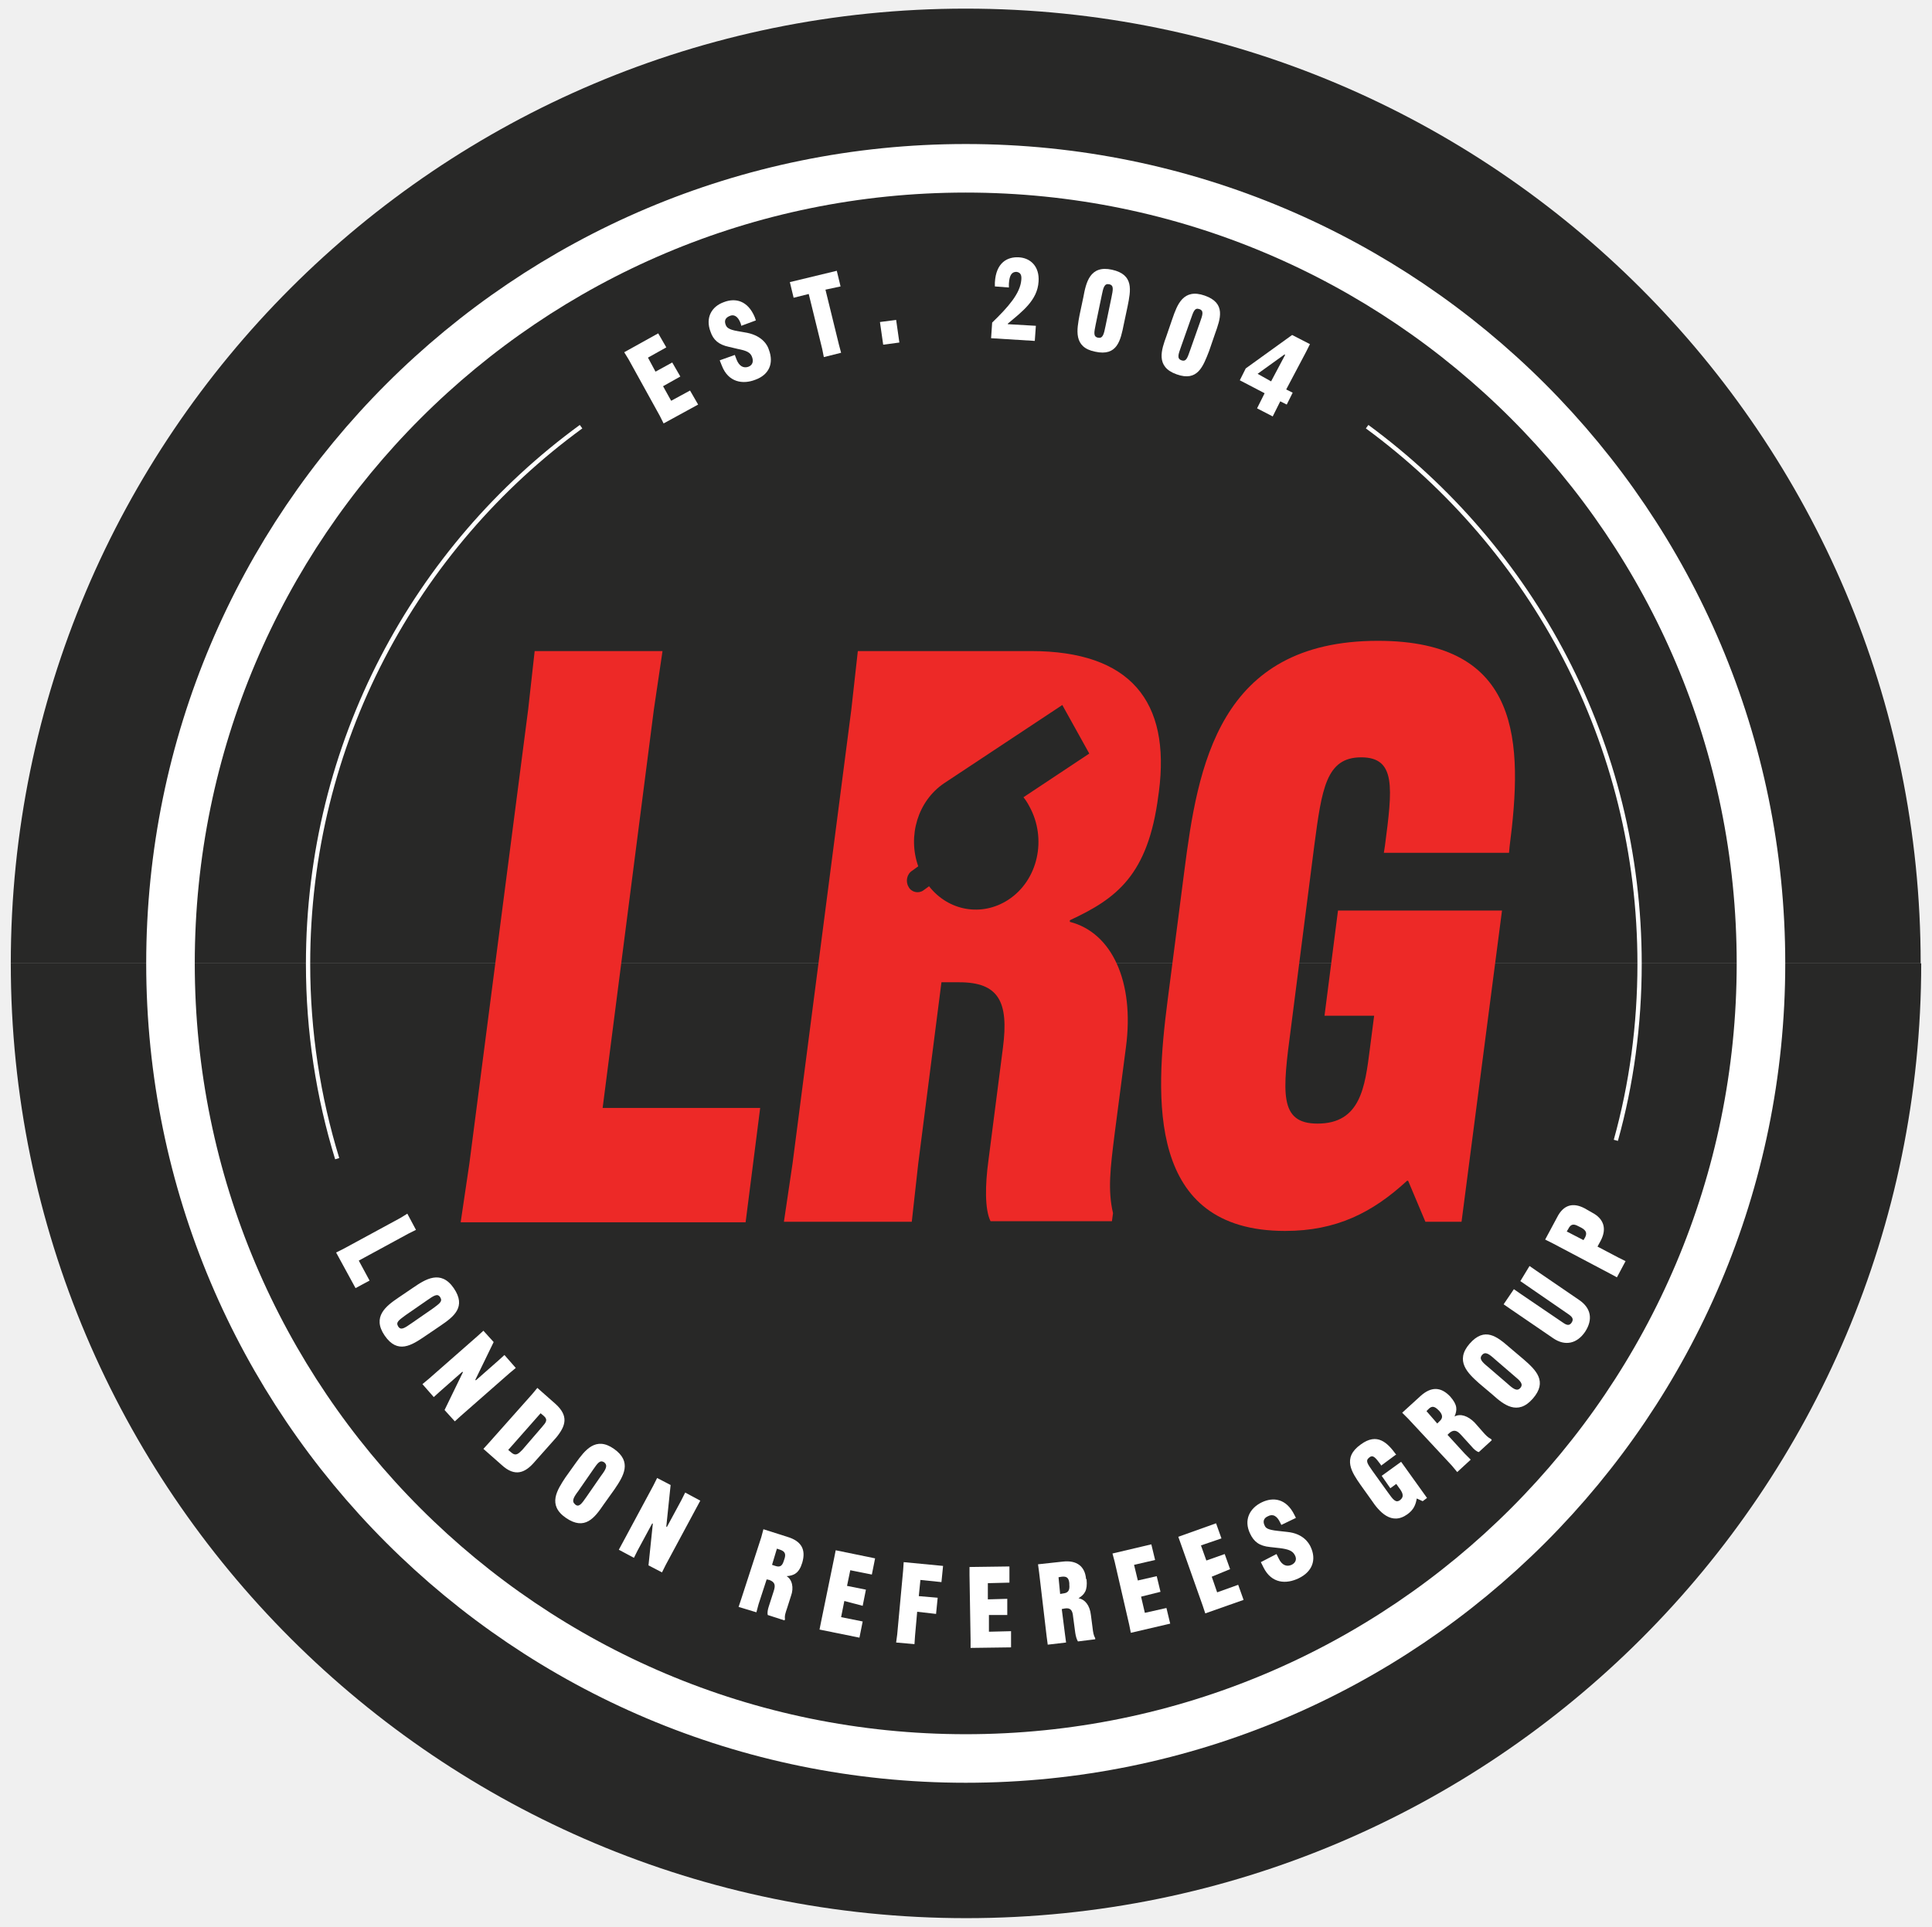
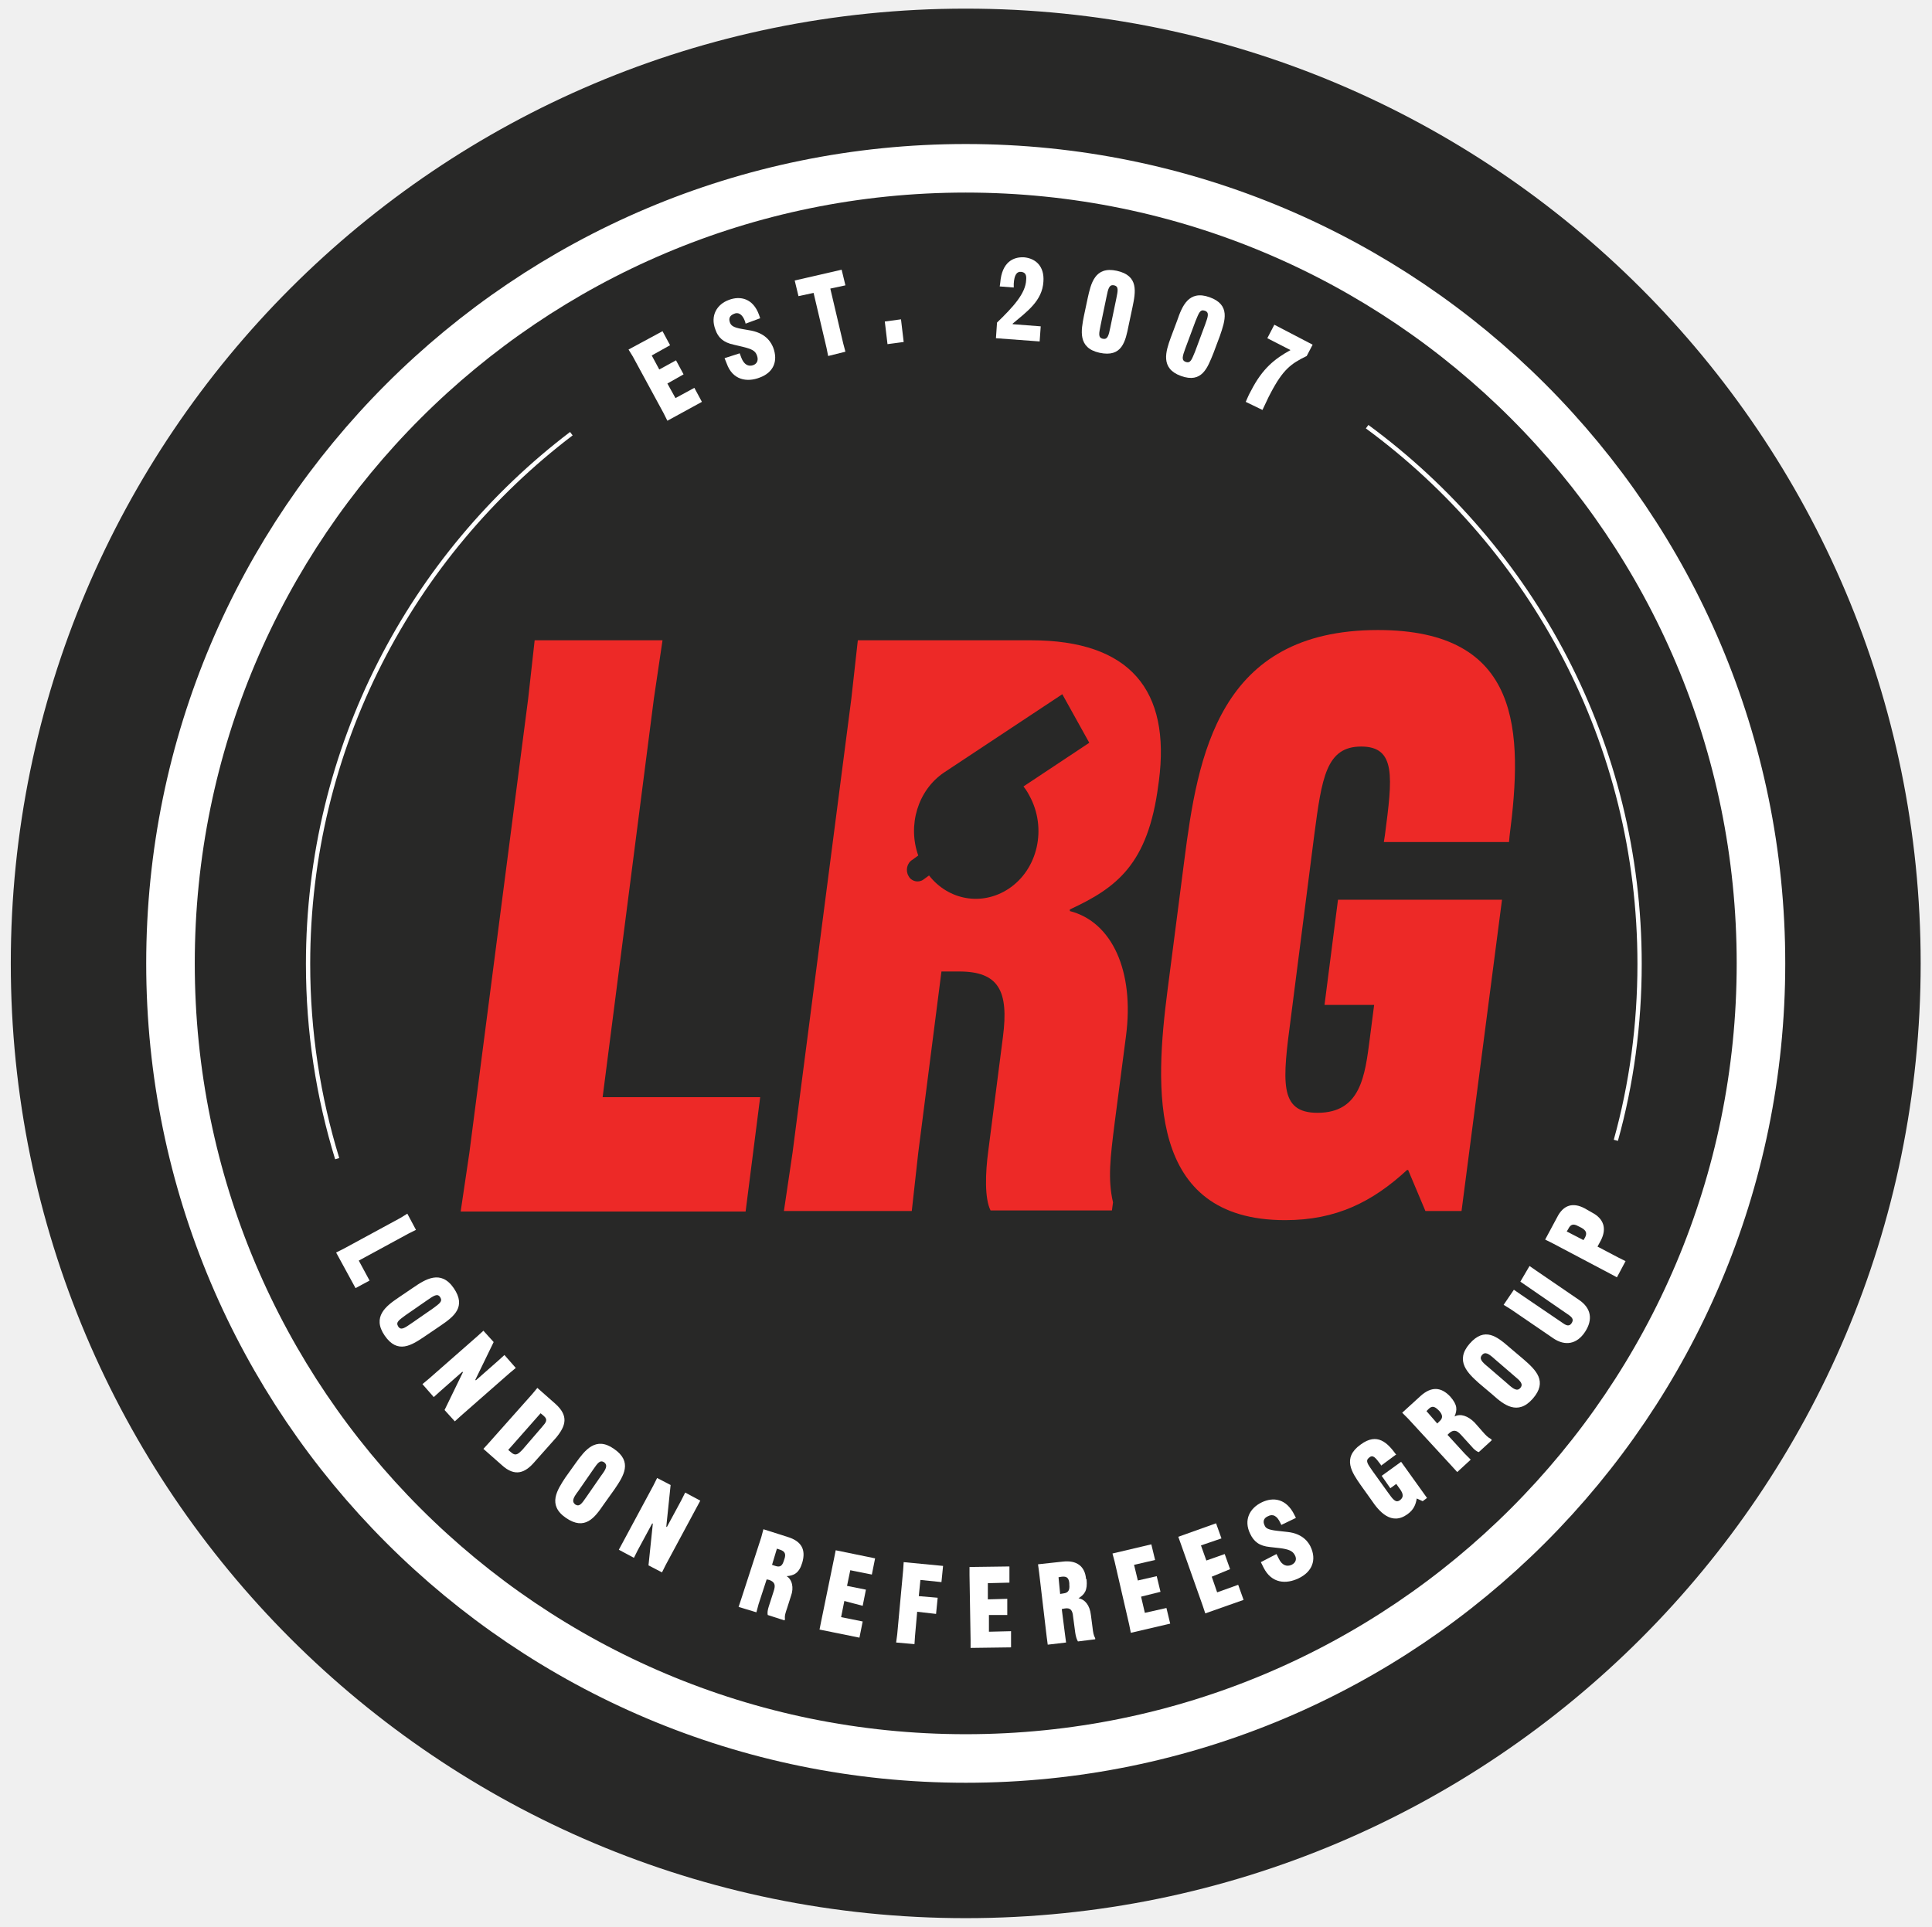
<svg xmlns="http://www.w3.org/2000/svg" version="1.1" id="Layer_1" x="0px" y="0px" viewBox="0 0 358.1 357.2" style="enable-background:new 0 0 358.1 357.2;" xml:space="preserve">
  <style type="text/css">
- 	.st0{fill:#282828;}
- 	.st1{fill:#282827;}
- 	.st2{fill:none;stroke:#FFFFFF;stroke-width:9;stroke-miterlimit:10;}
- 	.st3{fill:none;stroke:#FFFFFF;stroke-width:0.25;stroke-miterlimit:10;}
- 	.st4{fill:#ED2927;}
- 	.st5{fill:#FFFFFF;}
- 	.st6{fill:none;stroke:#FFFFFF;stroke-width:0.793;stroke-miterlimit:10;}
+ 	.st0{fill:#282827;}
+ 	.st1{fill:none;stroke:#FFFFFF;stroke-width:9;stroke-miterlimit:10;}
+ 	.st2{fill:none;stroke:#FFFFFF;stroke-width:0.25;stroke-miterlimit:10;}
+ 	.st3{fill:#ED2927;}
+ 	.st4{fill:#FFFFFF;}
+ 	.st5{fill:none;stroke:#FFFFFF;stroke-width:0.793;stroke-miterlimit:10;}
</style>
  <g>
-     <path class="st0" d="M1.5,179.6" />
-     <path class="st0" d="M178.5,356.7" />
-     <path class="st0" d="M355.6,179.6" />
+     <circle class="st0" cx="179" cy="178.6" r="177" />
+   </g>
+   <circle class="st1" cx="179" cy="178.6" r="147.4" />
+   <path class="st2" d="M59.1,178.6" />
+   <path class="st2" d="M299.7,178.6" />
+   <path class="st3" d="M85.4,224.5l1.6-10.8l10.9-84.2l1.2-10.8h23.7l-1.6,10.8l-9.5,73.9h29.2l-2.7,21.2H85.4z" />
+   <path class="st3" d="M279.7,156.1h-23.2l0.2-1.3c1.4-10.7,2.1-16.4-4.4-16.4c-6.5,0-7.3,5.8-8.7,16.4l-4.3,33.6  c-1.6,12.1-2.3,17.9,4.9,17.9c8,0,8.8-6.8,9.7-13.8l0.8-6.2h-9.2l2.5-19.5h30.4l-7.5,57.7h-6.7l-3.2-7.6h-0.2  c-6.4,5.9-13.1,9.3-22.6,9.3c-25.7,0-24.1-24.7-21.8-42.6l3.1-24c2.5-19.5,6.3-42.8,35.9-42.8c26.7,0,26.9,18.9,24.4,38.2  L279.7,156.1z" />
+   <path class="st3" d="M191.1,118.7H159l-1.2,10.8l-10.9,84.2l-1.6,10.8H169l1.2-10.8l4.3-33.6h3.3c7.3,0,9.2,3.6,8.1,12.1l-2.7,21  c-0.6,4.4-0.7,9,0.4,11.2h22.5l0.2-1.5c-1-4.3-0.5-8.3,0.3-14.7l2.1-16.1c1.6-12.1-2.6-21.2-10.4-23.2l0-0.3  c8.6-4,14.5-8.3,16.4-23.1l0.1-0.7C217,128,209.5,118.7,191.1,118.7z M189.7,145.8c0.6,0.7,1.1,1.7,1.1,1.7c3.3,6,1.6,13.7-3.9,17.3  c-4.9,3.2-11.1,2.1-14.7-2.5l-1.1,0.8c-0.9,0.6-2.2,0.3-2.7-0.7c-0.6-1-0.3-2.4,0.7-3l1.1-0.8c-2-5.6-0.1-12.1,4.8-15.4l21.9-14.5  l5,9L189.7,145.8z" />
+   <g>
+     <path class="st4" d="M123.7,71.1l1.5,2.7l3.5-1.9l1.4,2.6l-6.4,3.5l-0.7-1.4l-5.7-10.5l-0.8-1.3l6.3-3.4l1.4,2.6l-3.4,1.9l1.4,2.6   l3.1-1.7l1.4,2.6L123.7,71.1z" />
+     <path class="st4" d="M137.1,65.5l0.3,0.8c0.5,1.3,1.3,1.7,2.2,1.4c0.8-0.3,1-1,0.7-1.8c-0.3-0.9-1-1.2-2.6-1.6l-1.7-0.4   c-1.9-0.4-2.9-1.3-3.4-2.8c-1-2.6,0.3-4.7,2.5-5.5c2.1-0.8,4.5-0.3,5.6,2.8l0.2,0.6l-2.7,1l-0.1-0.4c-0.5-1.4-1.3-1.8-2.1-1.4   c-0.7,0.3-1,0.8-0.7,1.6c0.2,0.5,0.5,0.9,2.3,1.2l1.7,0.3c2.9,0.6,3.7,2.4,4,3.1c1,2.6,0,4.7-2.5,5.6c-2.3,0.9-5,0.5-6.1-2.6   l-0.4-1L137.1,65.5z" />
+     <path class="st4" d="M153.9,53.5l2.4,10.2l0.4,1.5l-3.2,0.8l-0.3-1.5l-2.4-10.2l-2.8,0.6l-0.7-2.9l8.7-2l0.7,2.9L153.9,53.5z" />
+     <path class="st4" d="M164,59.6l3-0.4l0.5,4.2l-3,0.4L164,59.6z" />
+     <path class="st4" d="M187.7,60l0,0.1l5.2,0.4l-0.2,2.8l-8.1-0.6l0.2-2.9c3-2.9,5.3-5.4,5.4-7.9c0.1-1-0.2-1.4-0.9-1.5   c-0.8-0.1-1.3,0.5-1.4,2.2l0,0.7l-2.6-0.2l0.1-0.7c0.3-3.8,2.4-4.8,4.4-4.7c2.2,0.2,3.8,1.7,3.6,4.5   C193.2,55.8,190.3,57.8,187.7,60z" />
+     <path class="st4" d="M203.8,65.4c-4.1-0.9-3.4-4.2-2.9-6.8l0.7-3.3c0.6-2.7,1.3-6,5.4-5.1s3.5,3.9,2.9,6.8l-0.7,3.3   C208.6,63.3,208,66.3,203.8,65.4z M204,60.3c-0.3,1.5-0.5,2.3,0.4,2.5s1.1-0.6,1.4-2.1l1.1-5.3c0.3-1.5,0.5-2.3-0.4-2.5   c-0.9-0.2-1.1,0.6-1.4,2.1L204,60.3z" />
+     <path class="st4" d="M218.9,69.7c-3.9-1.4-2.8-4.6-1.9-7.1l1.2-3.2c0.9-2.6,2.1-5.7,6-4.3s2.9,4.3,1.9,7.2l-1.2,3.2   C223.8,68.2,222.8,71.1,218.9,69.7z M219.7,64.6c-0.5,1.4-0.8,2.2,0.1,2.5s1.1-0.5,1.7-1.9l1.9-5.1c0.5-1.4,0.8-2.2-0.1-2.5   s-1.1,0.5-1.7,1.9L219.7,64.6z" />
+     <path class="st4" d="M230.9,74.5c0.3-0.7,0.6-1.4,1-2.1c2.1-4.1,4.4-5.9,7.3-7.5l-4.3-2.2l1.3-2.5l7.1,3.7l-1.1,2.1   c-2.9,1.4-4.4,2.5-6.7,6.9c-0.5,0.9-0.9,1.9-1.5,3.1L230.9,74.5z" />
  </g>
  <g>
-     <path class="st1" d="M2,178.6c0-97.8,79.3-177,177-177s177,79.3,177,177" />
+     <path class="st5" d="M62.5,214.8c-3.5-11.4-5.4-23.5-5.4-36.1c0-40.1,19.2-75.8,48.8-98.3" />
  </g>
  <g>
-     <path class="st1" d="M356.1,178.6c0,97.8-79.3,177-177,177S2,276.4,2,178.6" />
-   </g>
-   <path class="st2" d="M31.6,178.6c0-81.4,66-147.4,147.4-147.4s147.4,66,147.4,147.4s-66,147.4-147.4,147.4S31.6,260,31.6,178.6" />
-   <path class="st3" d="M59.1,178.6" />
-   <path class="st3" d="M299.7,178.6" />
-   <path class="st4" d="M85.4,226.5l1.6-10.8l10.9-84.2l1.2-10.8h23.7l-1.6,10.8l-9.5,73.9h29.2l-2.7,21.2H85.4z" />
-   <path class="st4" d="M279.7,158.1h-23.2l0.2-1.3c1.4-10.7,2.1-16.4-4.4-16.4c-6.5,0-7.3,5.8-8.7,16.4l-4.3,33.6  c-1.6,12.1-2.3,17.9,4.9,17.9c8,0,8.8-6.8,9.7-13.8l0.8-6.2h-9.2l2.5-19.5h30.4l-7.5,57.7h-6.7l-3.2-7.6h-0.2  c-6.4,5.9-13.1,9.3-22.6,9.3c-25.7,0-24.1-24.7-21.8-42.6l3.1-24c2.5-19.5,6.3-42.8,35.9-42.8c26.7,0,26.9,18.9,24.4,38.2  L279.7,158.1z" />
-   <path class="st4" d="M191.1,120.7H159l-1.2,10.8l-10.9,84.2l-1.6,10.8H169l1.2-10.8l4.3-33.6h3.3c7.3,0,9.2,3.6,8.1,12.1l-2.7,21  c-0.6,4.4-0.7,9,0.4,11.2h22.5l0.2-1.5c-1-4.3-0.5-8.3,0.3-14.7l2.1-16.1c1.6-12.1-2.6-21.2-10.4-23.2l0-0.3  c8.6-4,14.5-8.3,16.4-23.1l0.1-0.7C217,130,209.5,120.7,191.1,120.7z M189.7,147.8c0.6,0.7,1.1,1.7,1.1,1.7c3.3,6,1.6,13.7-3.9,17.3  c-4.9,3.2-11.1,2.1-14.7-2.5l-1.1,0.8c-0.9,0.6-2.2,0.3-2.7-0.7c-0.6-1-0.3-2.4,0.7-3l1.1-0.8c-2-5.6-0.1-12.1,4.8-15.4l21.9-14.5  l5,9L189.7,147.8z" />
-   <g>
-     <path class="st5" d="M122.9,71.6l1.5,2.7l3.5-1.9l1.5,2.6l-6.4,3.5l-0.7-1.4l-5.8-10.5l-0.8-1.3l6.3-3.5l1.5,2.6l-3.4,1.9l1.4,2.6   l3.1-1.7l1.5,2.6L122.9,71.6z" />
-     <path class="st5" d="M136.2,65.8l0.3,0.8c0.5,1.3,1.3,1.7,2.2,1.4c0.8-0.3,1-1,0.7-1.8c-0.3-0.9-1.1-1.2-2.6-1.5l-1.7-0.4   c-1.9-0.4-2.9-1.3-3.4-2.8c-1-2.6,0.2-4.7,2.5-5.5c2.1-0.8,4.4-0.3,5.7,2.8l0.2,0.6l-2.7,1l-0.1-0.4c-0.5-1.4-1.3-1.8-2.1-1.4   c-0.7,0.3-1,0.8-0.7,1.6c0.2,0.5,0.5,0.9,2.3,1.2l1.7,0.3c2.9,0.6,3.8,2.4,4,3.1c1,2.6,0,4.7-2.5,5.6c-2.3,0.9-5,0.5-6.2-2.6   l-0.4-1L136.2,65.8z" />
-     <path class="st5" d="M153,53.7l2.5,10.2l0.4,1.5l-3.2,0.8l-0.3-1.5l-2.5-10.2l-2.8,0.7l-0.7-2.9l8.7-2.1l0.7,2.9L153,53.7z" />
-     <path class="st5" d="M163.1,59.7l3-0.4l0.6,4.2l-3,0.4L163.1,59.7z" />
-     <path class="st5" d="M186.8,60l0,0.1l5.2,0.3l-0.2,2.8l-8.1-0.5l0.2-2.9c3-2.9,5.2-5.4,5.4-7.9c0.1-1-0.2-1.4-0.9-1.5   c-0.8,0-1.3,0.5-1.4,2.2l0,0.7l-2.6-0.2l0-0.7c0.2-3.8,2.4-4.8,4.4-4.7c2.2,0.1,3.9,1.7,3.7,4.5C192.3,55.7,189.4,57.8,186.8,60z" />
-     <path class="st5" d="M203,65.2c-4.1-0.8-3.4-4.1-2.9-6.8l0.7-3.3c0.5-2.7,1.2-6,5.3-5.1s3.5,3.8,2.9,6.8l-0.7,3.3   C207.7,63.1,207.1,66.1,203,65.2z M203.1,60.1c-0.3,1.5-0.5,2.3,0.4,2.5s1.1-0.6,1.4-2.1l1.1-5.3c0.3-1.5,0.5-2.3-0.4-2.5   c-0.9-0.2-1.1,0.6-1.4,2.1L203.1,60.1z" />
-     <path class="st5" d="M218.1,69.4c-4-1.4-2.8-4.6-1.9-7.1l1.1-3.2c0.9-2.6,2-5.7,6-4.3s2.9,4.3,1.9,7.1l-1.1,3.2   C223,67.9,222,70.8,218.1,69.4z M218.9,64.3c-0.5,1.4-0.8,2.2,0.1,2.5c0.9,0.3,1.1-0.5,1.6-1.9l1.8-5.1c0.5-1.4,0.8-2.2-0.1-2.5   c-0.9-0.3-1.1,0.5-1.6,1.9L218.9,64.3z" />
-     <path class="st5" d="M233.7,74.3l0.7-1.4l-4.6-2.4l1.1-2.2l8.6-6.2l3.3,1.7l-0.7,1.4l-3.7,7l1.2,0.6l-1.1,2.2l-1.2-0.6l-0.7,1.4   l-0.7,1.4l-2.9-1.5L233.7,74.3z M235.6,70.7l2.6-4.9l-0.1-0.1l-5,3.6L235.6,70.7z" />
+     <path class="st5" d="M253.4,79.1c30.6,22.5,50.5,58.7,50.5,99.6c0,11.3-1.5,22.3-4.4,32.7" />
  </g>
  <g>
-     <path class="st6" d="M62.5,214.8c-3.5-11.4-5.4-23.5-5.4-36.1c0-40.9,19.9-77.2,50.6-99.6" />
-   </g>
-   <g>
-     <path class="st6" d="M253.4,79.1c30.6,22.5,50.5,58.7,50.5,99.6c0,11.3-1.5,22.3-4.4,32.7" />
-   </g>
-   <g>
-     <path class="st5" d="M62.3,232.2l1.4-0.7l10.5-5.7l1.3-0.8l1.6,3l-1.4,0.7l-9.2,5l2,3.7l-2.6,1.4L62.3,232.2z" />
-     <path class="st5" d="M71.3,247.6c-2.4-3.5,0.3-5.5,2.5-7l2.8-1.9c2.2-1.5,5.1-3.4,7.5,0.1c2.4,3.5,0,5.3-2.5,7l-2.8,1.9   C76.3,249.4,73.7,251.1,71.3,247.6z M75.2,243.8c-1.2,0.9-1.9,1.3-1.4,2.1c0.5,0.8,1.2,0.3,2.5-0.6l3.9-2.7   c1.2-0.9,1.9-1.3,1.4-2.1c-0.5-0.8-1.2-0.3-2.5,0.6L75.2,243.8z" />
-     <path class="st5" d="M79.5,255.6l9-7.9l1.1-1l1.9,2.1l-3.4,7l0.1,0.1l4.2-3.7l1.1-1l2.1,2.4l-1.2,1l-9,7.9l-1.1,1l-1.9-2.1l3.4-7   l-0.1-0.1l-4.2,3.7l-1.1,1l-2.1-2.4L79.5,255.6z" />
-     <path class="st5" d="M99.1,271c-1.7,2-3.6,2.9-6.1,0.6l-3.4-3l1-1.1l8-9l1-1.2l3.4,3c2.4,2.2,1.9,4,0.1,6.2L99.1,271z M100.5,264.5   c0.7-0.8,1.1-1.3,0.3-2l-0.6-0.5l-6,6.8l0.6,0.5c0.8,0.7,1.3,0.2,2-0.5L100.5,264.5z" />
-     <path class="st5" d="M104.9,281.4c-3.5-2.4-1.6-5.2-0.1-7.5l2-2.8c1.6-2.2,3.6-4.9,7-2.5s1.8,5,0.1,7.5l-2,2.8   C110.2,281.4,108.4,283.8,104.9,281.4z M107.2,276.4c-0.9,1.2-1.3,1.9-0.6,2.5s1.2-0.1,2.1-1.4l2.7-3.9c0.9-1.2,1.3-1.9,0.6-2.5   c-0.8-0.5-1.2,0.1-2.1,1.4L107.2,276.4z" />
-     <path class="st5" d="M115.4,286l5.7-10.6l0.7-1.4l2.5,1.3l-0.8,7.7l0.1,0.1l2.7-5l0.7-1.4l2.8,1.5l-0.7,1.3l-5.7,10.6l-0.7,1.4   l-2.5-1.3l0.8-7.7l-0.1-0.1l-2.7,5l-0.7,1.4l-2.8-1.5L115.4,286z" />
-     <path class="st5" d="M148.7,289.7c-0.6,2-1.6,2.4-2.9,2.5l0,0c1,0.6,1.4,2.1,0.8,3.7l-0.7,2.2c-0.3,0.9-0.5,1.4-0.4,2.1l-0.1,0.2   l-3.1-1c-0.1-0.4,0-1,0.2-1.6l0.9-2.8c0.4-1.2,0.2-1.7-0.8-2.1l-0.5-0.1l-1.5,4.6l-0.4,1.5l-3.3-1l0.5-1.5l3.7-11.4l0.4-1.5   l4.4,1.4C148.6,285.7,149.4,287.3,148.7,289.7L148.7,289.7z M143.1,290.1l0.6,0.2c0.9,0.3,1.3,0,1.6-1l0.1-0.3   c0.3-0.9,0.1-1.4-0.8-1.7l-0.6-0.2L143.1,290.1z" />
-     <path class="st5" d="M156.5,296.8l-0.6,3l4,0.8l-0.6,3l-7.4-1.5l0.3-1.5l2.4-11.7l0.3-1.5l7.3,1.5l-0.6,3l-4-0.8l-0.6,2.9l3.5,0.7   l-0.6,3L156.5,296.8z" />
-     <path class="st5" d="M170,298.8l-0.4,4.5l-0.1,1.5l-3.4-0.3l0.2-1.5l1.1-11.9l0.1-1.5l7.3,0.7l-0.3,3l-3.9-0.4l-0.3,3l3.5,0.3   l-0.3,3L170,298.8z" />
-     <path class="st5" d="M183.3,299.4l0,3.1l4.1-0.1l0,3l-7.5,0.1l0-1.5l-0.2-12l0-1.5l7.4-0.1l0,3l-4,0.1l0,3l3.6-0.1l0,3L183.3,299.4   z" />
-     <path class="st5" d="M201.4,292.8c0.2,2.1-0.4,2.8-1.5,3.5l0,0c1.2,0.2,2.1,1.3,2.3,3.1l0.3,2.3c0.1,0.9,0.2,1.5,0.5,2l0,0.2   l-3.2,0.4c-0.2-0.3-0.4-0.9-0.5-1.6l-0.4-3c-0.1-1.2-0.5-1.7-1.6-1.5l-0.5,0.1l0.6,4.7l0.2,1.5l-3.4,0.4l-0.2-1.5l-1.4-11.9   l-0.2-1.5l4.6-0.5c2.6-0.3,4.1,0.9,4.3,3.2L201.4,292.8z M196.5,295.5l0.6-0.1c0.9-0.1,1.2-0.6,1.1-1.6l0-0.3   c-0.1-1-0.5-1.3-1.4-1.2l-0.6,0.1L196.5,295.5z" />
-     <path class="st5" d="M211.5,296l0.7,3l4-0.9l0.7,2.9l-7.3,1.7l-0.3-1.5l-2.7-11.7l-0.4-1.5l7.2-1.7l0.7,2.9l-3.9,0.9l0.7,2.9   l3.5-0.8l0.7,2.9L211.5,296z" />
-     <path class="st5" d="M224.6,292.3l1,2.9l3.9-1.4l1,2.8l-7.1,2.5l-0.5-1.5l-4-11.3l-0.5-1.4l7-2.5l1,2.8l-3.8,1.3l1,2.8l3.4-1.2   l1,2.8L224.6,292.3z" />
-     <path class="st5" d="M236.6,288.1l0.4,0.8c0.6,1.3,1.5,1.6,2.4,1.2c0.8-0.4,1-1.1,0.6-1.8c-0.4-0.8-1.2-1.1-2.8-1.3l-1.8-0.2   c-2-0.2-3-1-3.7-2.5c-1.2-2.5-0.1-4.7,2.2-5.8c2.1-1,4.5-0.7,6,2.3l0.3,0.6l-2.7,1.3l-0.2-0.4c-0.6-1.3-1.4-1.7-2.3-1.2   c-0.7,0.3-1,0.9-0.6,1.7c0.2,0.5,0.6,0.8,2.4,1l1.8,0.2c3,0.3,4,2.1,4.3,2.7c1.2,2.5,0.3,4.7-2.2,5.9c-2.3,1.1-5,1-6.5-2l-0.5-1   L236.6,288.1z" />
-     <path class="st5" d="M258.7,269.7l-2.7,2l-0.1-0.2c-0.9-1.2-1.4-1.9-2.1-1.3c-0.8,0.6-0.3,1.2,0.6,2.5l2.8,3.9   c1,1.4,1.5,2.1,2.3,1.5c0.9-0.7,0.4-1.5-0.2-2.3l-0.5-0.7l-1.1,0.8l-1.6-2.3l3.6-2.6l4.8,6.7l-0.8,0.6l-1.1-0.5l0,0   c-0.2,1.2-0.6,2.1-1.7,2.9c-3,2.2-5.3-0.5-6.7-2.6l-2-2.8c-1.6-2.3-3.5-5,0-7.5c3.1-2.3,5-0.3,6.6,1.9L258.7,269.7z" />
-     <path class="st5" d="M268.8,258.9c1.4,1.6,1.3,2.5,0.8,3.7l0,0c1.1-0.6,2.5-0.1,3.7,1.1l1.5,1.7c0.6,0.7,1,1.1,1.6,1.4l0.1,0.2   l-2.4,2.2c-0.4-0.1-0.9-0.5-1.3-1l-2-2.2c-0.8-0.9-1.4-1-2.2-0.3l-0.3,0.3l3.2,3.5l1.1,1.1l-2.5,2.3l-1-1.2L261,263l-1.1-1.1   l3.4-3.1C265.3,257,267.1,257.1,268.8,258.9L268.8,258.9z M266.4,263.9l0.4-0.4c0.7-0.6,0.6-1.2,0-1.9l-0.2-0.2   c-0.7-0.7-1.2-0.8-1.8-0.2l-0.4,0.4L266.4,263.9z" />
-     <path class="st5" d="M284.1,259.3c-2.8,3.2-5.4,1.1-7.4-0.7l-2.6-2.2c-2-1.8-4.5-4.1-1.7-7.3s5.1-1.3,7.4,0.7l2.6,2.2   C284.7,254,286.9,256.1,284.1,259.3z M279.4,256.5c1.1,1,1.8,1.5,2.4,0.8c0.6-0.7,0-1.3-1.1-2.2l-3.6-3.1c-1.1-1-1.8-1.5-2.4-0.8   c-0.6,0.7,0,1.3,1.1,2.2L279.4,256.5z" />
-     <path class="st5" d="M283.5,234.7l1.3,0.9l7.9,5.4c2.2,1.5,2.6,3.6,1.1,5.9c-1.5,2.2-3.7,2.7-5.9,1.2l-7.9-5.4l-1.3-0.9l1.9-2.8   l1.3,0.9l7.8,5.3c0.7,0.5,1.2,0.6,1.6,0c0.4-0.6,0.2-1-0.5-1.5l-9-6.2L283.5,234.7z" />
-     <path class="st5" d="M295.1,224.8c2.1,1.1,2.8,2.9,1.6,5.2l-0.6,1.1l3.8,2l1.4,0.7l-1.6,3l-1.3-0.7l-10.6-5.6l-1.4-0.7l2.2-4.1   c1.2-2.4,3-2.8,5.1-1.7L295.1,224.8z M293.5,229.9l0.3-0.5c0.4-0.8,0.2-1.3-0.7-1.8l-0.6-0.3c-0.9-0.5-1.4-0.3-1.8,0.5l-0.3,0.5   L293.5,229.9z" />
+     <path class="st4" d="M62.3,232.2l1.4-0.7l10.5-5.7l1.3-0.8l1.6,3l-1.4,0.7l-9.2,5l2,3.7l-2.6,1.4L62.3,232.2z" />
+     <path class="st4" d="M71.3,247.6c-2.4-3.5,0.3-5.5,2.5-7l2.8-1.9c2.2-1.5,5.1-3.4,7.5,0.1c2.4,3.5,0,5.3-2.5,7l-2.8,1.9   C76.3,249.4,73.7,251.1,71.3,247.6z M75.2,243.8c-1.2,0.9-1.9,1.3-1.4,2.1c0.5,0.8,1.2,0.3,2.5-0.6l3.9-2.7   c1.2-0.9,1.9-1.3,1.4-2.1c-0.5-0.8-1.2-0.3-2.5,0.6L75.2,243.8z" />
+     <path class="st4" d="M79.5,255.6l9-7.9l1.1-1l1.9,2.1l-3.4,7l0.1,0.1l4.2-3.7l1.1-1l2.1,2.4l-1.2,1l-9,7.9l-1.1,1l-1.9-2.1l3.4-7   l-0.1-0.1l-4.2,3.7l-1.1,1l-2.1-2.4L79.5,255.6z" />
+     <path class="st4" d="M99.1,271c-1.7,2-3.6,2.9-6.1,0.6l-3.4-3l1-1.1l8-9l1-1.2l3.4,3c2.4,2.2,1.9,4,0.1,6.2L99.1,271z M100.5,264.5   c0.7-0.8,1.1-1.3,0.3-2l-0.6-0.5l-6,6.8l0.6,0.5c0.8,0.7,1.3,0.2,2-0.5L100.5,264.5z" />
+     <path class="st4" d="M104.9,281.4c-3.5-2.4-1.6-5.2-0.1-7.5l2-2.8c1.6-2.2,3.6-4.9,7-2.5c3.5,2.4,1.8,5,0.1,7.5l-2,2.8   C110.2,281.4,108.4,283.8,104.9,281.4z M107.2,276.4c-0.9,1.2-1.3,1.9-0.6,2.5c0.8,0.5,1.2-0.1,2.1-1.4l2.7-3.9   c0.9-1.2,1.3-1.9,0.6-2.5c-0.8-0.5-1.2,0.1-2.1,1.4L107.2,276.4z" />
+     <path class="st4" d="M115.4,286l5.7-10.6l0.7-1.4l2.5,1.3l-0.8,7.7l0.1,0.1l2.7-5l0.7-1.4l2.8,1.5l-0.7,1.3l-5.7,10.6l-0.7,1.4   l-2.5-1.3l0.8-7.7l-0.1-0.1l-2.7,5l-0.7,1.4l-2.8-1.5L115.4,286z" />
+     <path class="st4" d="M148.7,289.7c-0.6,2-1.6,2.4-2.9,2.5l0,0c1,0.6,1.4,2.1,0.8,3.7l-0.7,2.2c-0.3,0.9-0.5,1.4-0.4,2.1l-0.1,0.2   l-3.1-1c-0.1-0.4,0-1,0.2-1.6l0.9-2.8c0.4-1.2,0.2-1.7-0.8-2.1l-0.5-0.1l-1.5,4.6l-0.4,1.5l-3.3-1l0.5-1.5l3.7-11.4l0.4-1.5   l4.4,1.4C148.6,285.7,149.4,287.3,148.7,289.7L148.7,289.7z M143.1,290.1l0.6,0.2c0.9,0.3,1.3,0,1.6-1l0.1-0.3   c0.3-0.9,0.1-1.4-0.8-1.7l-0.6-0.2L143.1,290.1z" />
+     <path class="st4" d="M156.5,296.8l-0.6,3l4,0.8l-0.6,3l-7.4-1.5l0.3-1.5l2.4-11.7l0.3-1.5l7.3,1.5l-0.6,3l-4-0.8l-0.6,2.9l3.5,0.7   l-0.6,3L156.5,296.8z" />
+     <path class="st4" d="M170,298.8l-0.4,4.5l-0.1,1.5l-3.4-0.3l0.2-1.5l1.1-11.9l0.1-1.5l7.3,0.7l-0.3,3l-3.9-0.4l-0.3,3l3.5,0.3   l-0.3,3L170,298.8z" />
+     <path class="st4" d="M183.3,299.4l0,3.1l4.1-0.1l0,3l-7.5,0.1l0-1.5l-0.2-12l0-1.5l7.4-0.1l0,3l-4,0.1l0,3l3.6-0.1l0,3L183.3,299.4   z" />
+     <path class="st4" d="M201.4,292.8c0.2,2.1-0.4,2.8-1.5,3.5l0,0c1.2,0.2,2.1,1.3,2.3,3.1l0.3,2.3c0.1,0.9,0.2,1.5,0.5,2l0,0.2   l-3.2,0.4c-0.2-0.3-0.4-0.9-0.5-1.6l-0.4-3c-0.1-1.2-0.5-1.7-1.6-1.5l-0.5,0.1l0.6,4.7l0.2,1.5l-3.4,0.4l-0.2-1.5l-1.4-11.9   l-0.2-1.5l4.6-0.5c2.6-0.3,4.1,0.9,4.3,3.2L201.4,292.8z M196.5,295.5l0.6-0.1c0.9-0.1,1.2-0.6,1.1-1.6l0-0.3   c-0.1-1-0.5-1.3-1.4-1.2l-0.6,0.1L196.5,295.5z" />
+     <path class="st4" d="M211.5,296l0.7,3l4-0.9l0.7,2.9l-7.3,1.7l-0.3-1.5l-2.7-11.7l-0.4-1.5l7.2-1.7l0.7,2.9l-3.9,0.9l0.7,2.9   l3.5-0.8l0.7,2.9L211.5,296z" />
+     <path class="st4" d="M224.6,292.3l1,2.9l3.9-1.4l1,2.8l-7.1,2.5l-0.5-1.5l-4-11.3l-0.5-1.4l7-2.5l1,2.8l-3.8,1.3l1,2.8l3.4-1.2   l1,2.8L224.6,292.3z" />
+     <path class="st4" d="M236.6,288.1l0.4,0.8c0.6,1.3,1.5,1.6,2.4,1.2c0.8-0.4,1-1.1,0.6-1.8c-0.4-0.8-1.2-1.1-2.8-1.3l-1.8-0.2   c-2-0.2-3-1-3.7-2.5c-1.2-2.5-0.1-4.7,2.2-5.8c2.1-1,4.5-0.7,6,2.3l0.3,0.6l-2.7,1.3l-0.2-0.4c-0.6-1.3-1.4-1.7-2.3-1.2   c-0.7,0.3-1,0.9-0.6,1.7c0.2,0.5,0.6,0.8,2.4,1l1.8,0.2c3,0.3,4,2.1,4.3,2.7c1.2,2.5,0.3,4.7-2.2,5.9c-2.3,1.1-5,1-6.5-2l-0.5-1   L236.6,288.1z" />
+     <path class="st4" d="M258.7,269.7l-2.7,2l-0.1-0.2c-0.9-1.2-1.4-1.9-2.1-1.3c-0.8,0.6-0.3,1.2,0.6,2.5l2.8,3.9   c1,1.4,1.5,2.1,2.3,1.5c0.9-0.7,0.4-1.5-0.2-2.3l-0.5-0.7l-1.1,0.8l-1.6-2.3l3.6-2.6l4.8,6.7l-0.8,0.6l-1.1-0.5l0,0   c-0.2,1.2-0.6,2.1-1.7,2.9c-3,2.2-5.3-0.5-6.7-2.6l-2-2.8c-1.6-2.3-3.5-5,0-7.5c3.1-2.3,5-0.3,6.6,1.9L258.7,269.7z" />
+     <path class="st4" d="M268.8,258.9c1.4,1.6,1.3,2.5,0.8,3.7l0,0c1.1-0.6,2.5-0.1,3.7,1.1l1.5,1.7c0.6,0.7,1,1.1,1.6,1.4l0.1,0.2   l-2.4,2.2c-0.4-0.1-0.9-0.5-1.3-1l-2-2.2c-0.8-0.9-1.4-1-2.2-0.3l-0.3,0.3l3.2,3.5l1.1,1.1l-2.5,2.3l-1-1.1L261,263l-1.1-1.1   l3.4-3.1C265.3,257,267.1,257.1,268.8,258.9L268.8,258.9z M266.4,263.9l0.4-0.4c0.7-0.6,0.6-1.2,0-1.9l-0.2-0.2   c-0.7-0.7-1.2-0.8-1.8-0.2l-0.4,0.4L266.4,263.9z" />
+     <path class="st4" d="M284.1,259.3c-2.8,3.2-5.4,1.1-7.4-0.7l-2.6-2.2c-2-1.8-4.5-4.1-1.7-7.3c2.8-3.2,5.1-1.3,7.4,0.7l2.6,2.2   C284.7,254,286.9,256.1,284.1,259.3z M279.4,256.5c1.1,1,1.8,1.5,2.4,0.8c0.6-0.7,0-1.3-1.1-2.2l-3.6-3.1c-1.1-1-1.8-1.5-2.4-0.8   c-0.6,0.7,0,1.3,1.1,2.2L279.4,256.5z" />
+     <path class="st4" d="M283.5,234.7l1.3,0.9l7.9,5.4c2.2,1.5,2.6,3.6,1.1,5.9s-3.7,2.7-5.9,1.2l-7.9-5.4l-1.3-0.8l1.9-2.8l1.3,0.9   l7.8,5.3c0.7,0.5,1.2,0.6,1.6,0c0.4-0.6,0.2-1-0.5-1.5l-9-6.2L283.5,234.7z" />
+     <path class="st4" d="M295.1,224.8c2.1,1.1,2.8,2.9,1.6,5.2l-0.6,1.1l3.8,2l1.4,0.7l-1.6,3l-1.3-0.7l-10.6-5.6l-1.4-0.7l2.2-4.1   c1.2-2.4,3-2.8,5.1-1.7L295.1,224.8z M293.5,229.9l0.3-0.5c0.4-0.8,0.2-1.3-0.7-1.8l-0.6-0.3c-0.9-0.5-1.4-0.3-1.8,0.5l-0.3,0.5   L293.5,229.9z" />
  </g>
</svg>
